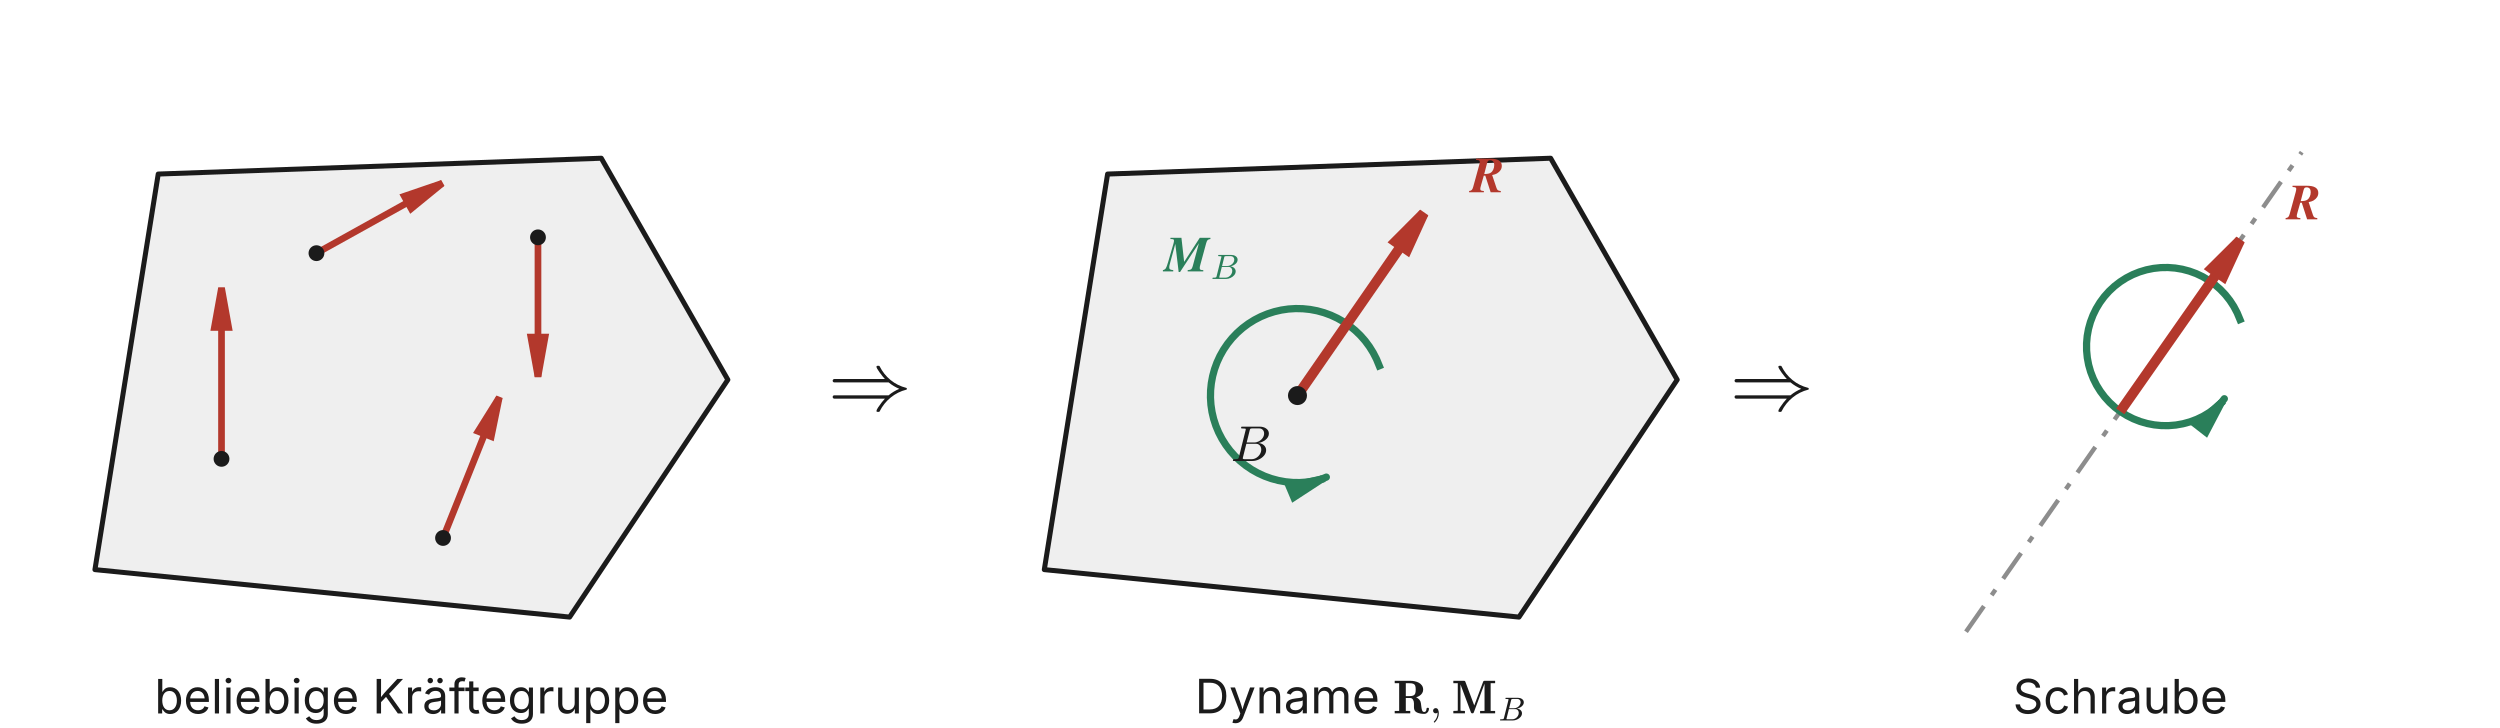
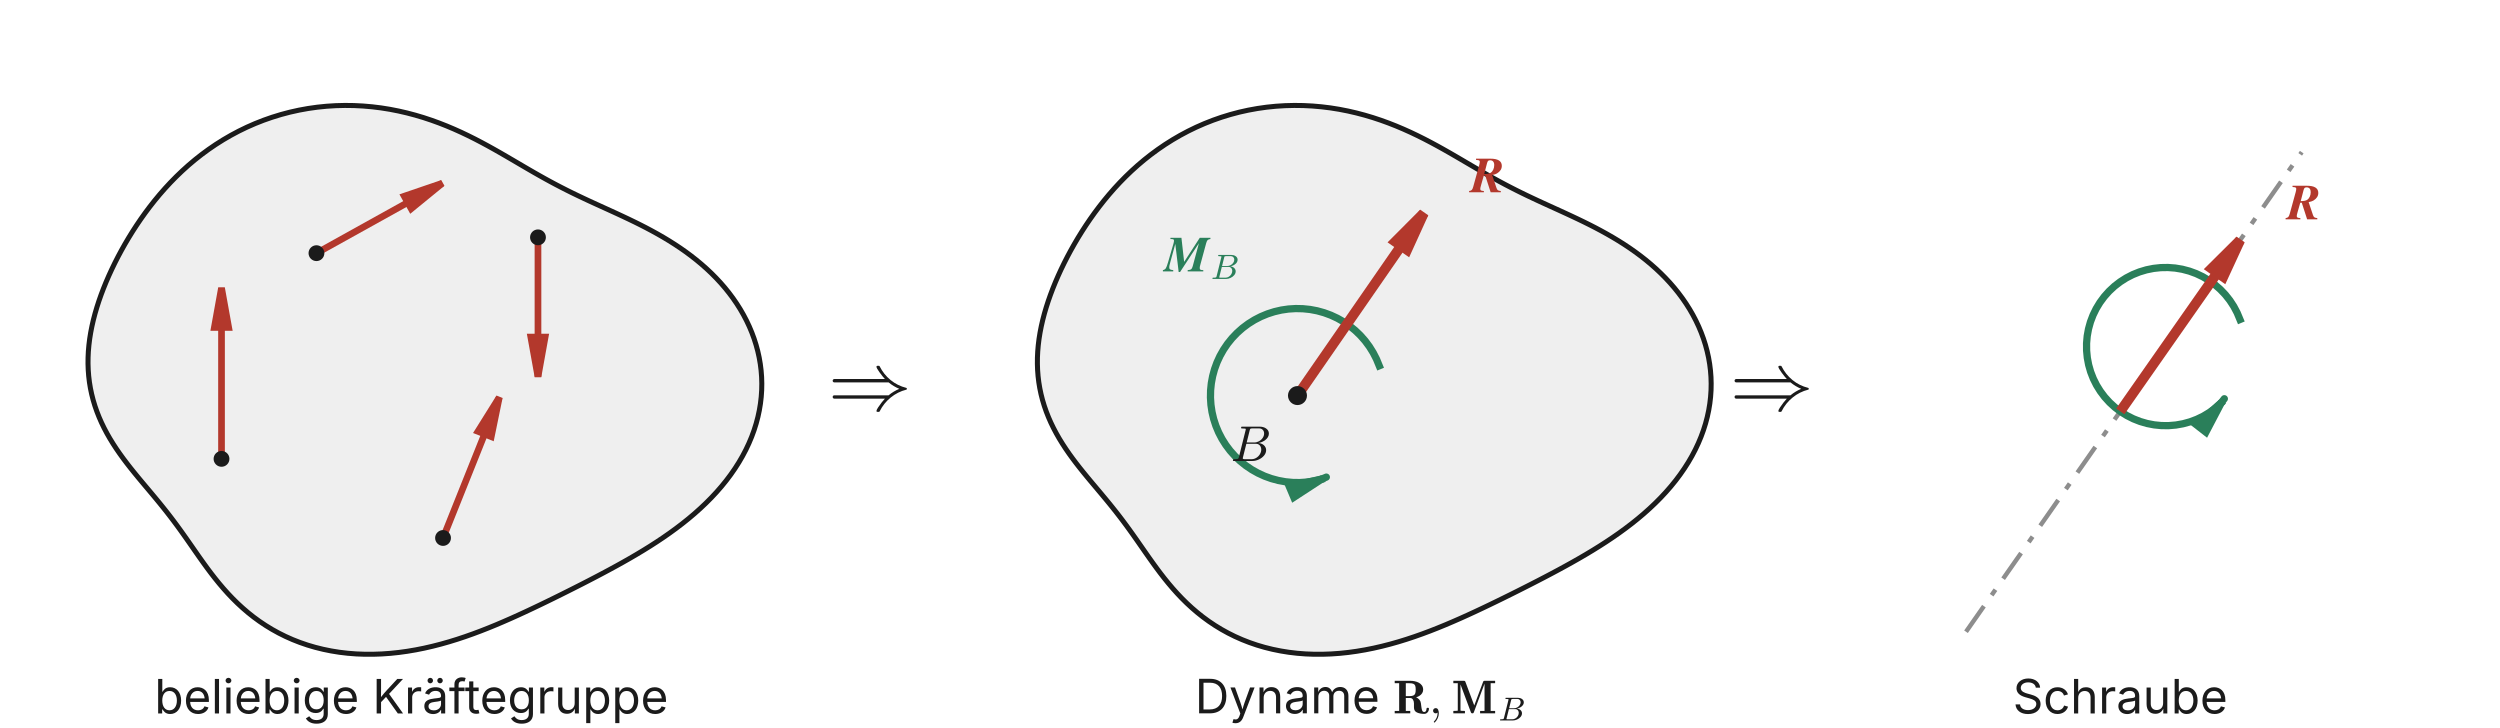
<svg xmlns="http://www.w3.org/2000/svg" xmlns:xlink="http://www.w3.org/1999/xlink" width="447.874pt" height="130.394pt" viewBox="0 0 447.874 130.394" version="1.1">
  <defs>
    <style type="text/css">*{stroke-linejoin: round; stroke-linecap: butt}</style>
  </defs>
  <g id="figure_1">
    <g id="patch_1">
      <path d="M 0 130.394  L 447.874 130.394  L 447.874 0  L 0 0  L 0 130.394  z " style="fill: none" />
    </g>
    <g id="axes_1">
      <g id="patch_2">
-         <path d="M 17.008 102.047  L 102.047 110.551  L 130.394 68.031  L 107.717 28.346  L 28.346 31.181  z " clip-path="url(#pc165ff7a04)" style="fill: #efefef; stroke: #1b1b1b; stroke-width: 0.9" />
+         <path d="M 133.742 57.445  L 133.198 56.407  L 132.612 55.391  L 131.984 54.397  L 131.316 53.426  L 130.609 52.479  L 129.866 51.556  L 129.088 50.659  L 128.277 49.788  L 127.436 48.942  L 126.565 48.123  L 125.668 47.331  L 124.746 46.565  L 123.802 45.825  L 122.838 45.111  L 121.855 44.423  L 120.857 43.76  L 119.846 43.122  L 118.824 42.507  L 117.793 41.914  L 116.755 41.342  L 115.713 40.789  L 114.669 40.255  L 113.624 39.737  L 112.581 39.234  L 111.541 38.743  L 110.506 38.262  L 109.476 37.79  L 108.454 37.325  L 107.438 36.863  L 106.431 36.403  L 105.432 35.943  L 104.441 35.48  L 103.458 35.013  L 102.482 34.54  L 101.512 34.058  L 100.546 33.567  L 99.583 33.065  L 98.622 32.551  L 97.659 32.025  L 96.693 31.485  L 95.721 30.932  L 94.741 30.366  L 93.75 29.788  L 92.745 29.198  L 91.722 28.599  L 90.68 27.99  L 89.616 27.375  L 88.527 26.757  L 87.41 26.136  L 86.264 25.518  L 85.086 24.904  L 83.875 24.299  L 82.629 23.706  L 81.347 23.13  L 80.03 22.573  L 78.677 22.041  L 77.287 21.537  L 75.862 21.065  L 74.404 20.63  L 72.912 20.236  L 71.391 19.886  L 69.841 19.583  L 68.266 19.331  L 66.669 19.134  L 65.054 18.993  L 63.424 18.911  L 61.783 18.89  L 60.135 18.931  L 58.484 19.035  L 56.836 19.204  L 55.193 19.437  L 53.562 19.733  L 51.944 20.093  L 50.346 20.516  L 48.77 20.999  L 47.221 21.54  L 45.701 22.139  L 44.214 22.792  L 42.763 23.497  L 41.349 24.251  L 39.975 25.05  L 38.643 25.892  L 37.354 26.773  L 36.108 27.689  L 34.907 28.638  L 33.749 29.617  L 32.636 30.621  L 31.567 31.648  L 30.54 32.694  L 29.556 33.758  L 28.612 34.837  L 27.708 35.927  L 26.842 37.027  L 26.013 38.136  L 25.22 39.25  L 24.46 40.37  L 23.734 41.493  L 23.039 42.619  L 22.375 43.747  L 21.74 44.877  L 21.135 46.007  L 20.559 47.138  L 20.012 48.269  L 19.493 49.401  L 19.003 50.533  L 18.544 51.665  L 18.114 52.798  L 17.716 53.93  L 17.351 55.063  L 17.02 56.195  L 16.724 57.327  L 16.466 58.458  L 16.245 59.587  L 16.065 60.715  L 15.926 61.84  L 15.829 62.961  L 15.777 64.078  L 15.769 65.189  L 15.807 66.294  L 15.891 67.39  L 16.022 68.477  L 16.199 69.554  L 16.422 70.618  L 16.69 71.67  L 17.002 72.707  L 17.357 73.73  L 17.753 74.735  L 18.187 75.724  L 18.658 76.695  L 19.162 77.648  L 19.697 78.583  L 20.259 79.499  L 20.845 80.397  L 21.453 81.277  L 22.077 82.14  L 22.716 82.987  L 23.365 83.819  L 24.022 84.638  L 24.683 85.445  L 25.346 86.242  L 26.007 87.03  L 26.665 87.812  L 27.318 88.59  L 27.964 89.366  L 28.602 90.142  L 29.231 90.92  L 29.852 91.701  L 30.465 92.489  L 31.07 93.284  L 31.668 94.088  L 32.262 94.902  L 32.852 95.727  L 33.443 96.563  L 34.035 97.411  L 34.633 98.27  L 35.239 99.14  L 35.857 100.021  L 36.491 100.909  L 37.143 101.805  L 37.818 102.706  L 38.52 103.609  L 39.25 104.511  L 40.014 105.41  L 40.812 106.303  L 41.65 107.185  L 42.527 108.053  L 43.448 108.903  L 44.412 109.731  L 45.421 110.533  L 46.476 111.305  L 47.577 112.043  L 48.724 112.744  L 49.915 113.403  L 51.149 114.018  L 52.425 114.585  L 53.741 115.101  L 55.093 115.565  L 56.48 115.973  L 57.898 116.325  L 59.343 116.619  L 60.812 116.855  L 62.302 117.031  L 63.808 117.149  L 65.326 117.208  L 66.854 117.209  L 68.386 117.155  L 69.92 117.047  L 71.452 116.886  L 72.98 116.675  L 74.499 116.417  L 76.008 116.116  L 77.504 115.772  L 78.986 115.391  L 80.451 114.976  L 81.9 114.529  L 83.33 114.054  L 84.741 113.554  L 86.134 113.033  L 87.509 112.493  L 88.866 111.937  L 90.205 111.367  L 91.529 110.787  L 92.838 110.198  L 94.133 109.601  L 95.416 108.999  L 96.689 108.392  L 97.953 107.781  L 99.209 107.167  L 100.459 106.549  L 101.704 105.928  L 102.946 105.303  L 104.185 104.674  L 105.421 104.039  L 106.656 103.398  L 107.89 102.748  L 109.122 102.09  L 110.352 101.421  L 111.579 100.74  L 112.802 100.045  L 114.02 99.334  L 115.231 98.607  L 116.434 97.861  L 117.626 97.095  L 118.805 96.308  L 119.968 95.499  L 121.113 94.666  L 122.237 93.81  L 123.337 92.929  L 124.41 92.024  L 125.453 91.093  L 126.463 90.138  L 127.437 89.159  L 128.373 88.155  L 129.267 87.129  L 130.118 86.08  L 130.922 85.01  L 131.678 83.92  L 132.383 82.812  L 133.036 81.687  L 133.635 80.547  L 134.178 79.394  L 134.666 78.229  L 135.096 77.055  L 135.468 75.872  L 135.782 74.684  L 136.037 73.493  L 136.234 72.299  L 136.373 71.106  L 136.453 69.915  L 136.476 68.728  L 136.442 67.547  L 136.352 66.373  L 136.206 65.209  L 136.007 64.055  L 135.755 62.914  L 135.45 61.787  L 135.096 60.675  L 134.692 59.58  L 134.24 58.503  z " clip-path="url(#p763e7496ba)" style="fill: #efefef; stroke: #1b1b1b; stroke-width: 0.9" />
      </g>
      <g id="patch_3">
-         <path d="M 187.087 102.047  L 272.126 110.551  L 300.472 68.031  L 277.795 28.346  L 198.425 31.181  z " clip-path="url(#pc165ff7a04)" style="fill: #efefef; stroke: #1b1b1b; stroke-width: 0.9" />
+         <path d="M 303.82 57.445  L 303.277 56.407  L 302.691 55.391  L 302.063 54.397  L 301.394 53.426  L 300.688 52.479  L 299.945 51.556  L 299.167 50.659  L 298.356 49.788  L 297.514 48.942  L 296.644 48.123  L 295.747 47.331  L 294.825 46.565  L 293.881 45.825  L 292.916 45.111  L 291.934 44.423  L 290.936 43.76  L 289.925 43.122  L 288.902 42.507  L 287.871 41.914  L 286.834 41.342  L 285.792 40.789  L 284.748 40.255  L 283.703 39.737  L 282.66 39.234  L 281.62 38.743  L 280.585 38.262  L 279.555 37.79  L 278.532 37.325  L 277.517 36.863  L 276.51 36.403  L 275.511 35.943  L 274.52 35.48  L 273.537 35.013  L 272.561 34.54  L 271.59 34.058  L 270.625 33.567  L 269.662 33.065  L 268.7 32.551  L 267.738 32.025  L 266.772 31.485  L 265.8 30.932  L 264.82 30.366  L 263.829 29.788  L 262.823 29.198  L 261.801 28.599  L 260.759 27.99  L 259.695 27.375  L 258.605 26.757  L 257.489 26.136  L 256.342 25.518  L 255.164 24.904  L 253.953 24.299  L 252.708 23.706  L 251.426 23.13  L 250.109 22.573  L 248.755 22.041  L 247.366 21.537  L 245.941 21.065  L 244.482 20.63  L 242.991 20.236  L 241.469 19.886  L 239.92 19.583  L 238.345 19.331  L 236.748 19.134  L 235.133 18.993  L 233.502 18.911  L 231.861 18.89  L 230.213 18.931  L 228.563 19.035  L 226.915 19.204  L 225.272 19.437  L 223.64 19.733  L 222.023 20.093  L 220.425 20.516  L 218.849 20.999  L 217.3 21.54  L 215.78 22.139  L 214.293 22.792  L 212.841 23.497  L 211.428 24.251  L 210.054 25.05  L 208.722 25.892  L 207.433 26.773  L 206.187 27.689  L 204.985 28.638  L 203.828 29.617  L 202.715 30.621  L 201.645 31.648  L 200.619 32.694  L 199.634 33.758  L 198.691 34.837  L 197.787 35.927  L 196.921 37.027  L 196.092 38.136  L 195.299 39.25  L 194.539 40.37  L 193.813 41.493  L 193.118 42.619  L 192.454 43.747  L 191.819 44.877  L 191.214 46.007  L 190.638 47.138  L 190.09 48.269  L 189.572 49.401  L 189.082 50.533  L 188.622 51.665  L 188.193 52.798  L 187.795 53.93  L 187.43 55.063  L 187.099 56.195  L 186.803 57.327  L 186.544 58.458  L 186.324 59.587  L 186.143 60.715  L 186.004 61.84  L 185.908 62.961  L 185.855 64.078  L 185.848 65.189  L 185.886 66.294  L 185.97 67.39  L 186.101 68.477  L 186.278 69.554  L 186.501 70.618  L 186.769 71.67  L 187.081 72.707  L 187.436 73.73  L 187.832 74.735  L 188.266 75.724  L 188.736 76.695  L 189.241 77.648  L 189.775 78.583  L 190.338 79.499  L 190.924 80.397  L 191.531 81.277  L 192.156 82.14  L 192.795 82.987  L 193.444 83.819  L 194.101 84.638  L 194.762 85.445  L 195.424 86.242  L 196.086 87.03  L 196.744 87.812  L 197.397 88.59  L 198.042 89.366  L 198.681 90.142  L 199.31 90.92  L 199.931 91.701  L 200.544 92.489  L 201.149 93.284  L 201.747 94.088  L 202.34 94.902  L 202.931 95.727  L 203.521 96.563  L 204.114 97.411  L 204.712 98.27  L 205.318 99.14  L 205.936 100.021  L 206.569 100.909  L 207.222 101.805  L 207.897 102.706  L 208.598 103.609  L 209.329 104.511  L 210.092 105.41  L 210.891 106.303  L 211.728 107.185  L 212.606 108.053  L 213.526 108.903  L 214.491 109.731  L 215.5 110.533  L 216.555 111.305  L 217.656 112.043  L 218.802 112.744  L 219.994 113.403  L 221.228 114.018  L 222.504 114.585  L 223.82 115.101  L 225.172 115.565  L 226.559 115.973  L 227.976 116.325  L 229.422 116.619  L 230.891 116.855  L 232.38 117.031  L 233.886 117.149  L 235.405 117.208  L 236.932 117.209  L 238.465 117.155  L 239.999 117.047  L 241.531 116.886  L 243.058 116.675  L 244.578 116.417  L 246.087 116.116  L 247.583 115.772  L 249.065 115.391  L 250.53 114.976  L 251.978 114.529  L 253.408 114.054  L 254.82 113.554  L 256.213 113.033  L 257.588 112.493  L 258.944 111.937  L 260.284 111.367  L 261.608 110.787  L 262.916 110.198  L 264.212 109.601  L 265.495 108.999  L 266.768 108.392  L 268.031 107.781  L 269.288 107.167  L 270.538 106.549  L 271.783 105.928  L 273.025 105.303  L 274.263 104.674  L 275.5 104.039  L 276.735 103.398  L 277.969 102.748  L 279.201 102.09  L 280.43 101.421  L 281.657 100.74  L 282.881 100.045  L 284.099 99.334  L 285.31 98.607  L 286.513 97.861  L 287.705 97.095  L 288.884 96.308  L 290.047 95.499  L 291.192 94.666  L 292.316 93.81  L 293.416 92.929  L 294.489 92.024  L 295.532 91.093  L 296.542 90.138  L 297.516 89.159  L 298.452 88.155  L 299.346 87.129  L 300.197 86.08  L 301.001 85.01  L 301.756 83.92  L 302.462 82.812  L 303.115 81.687  L 303.713 80.547  L 304.257 79.394  L 304.745 78.229  L 305.175 77.055  L 305.547 75.872  L 305.861 74.684  L 306.116 73.493  L 306.313 72.299  L 306.451 71.106  L 306.532 69.915  L 306.554 68.728  L 306.52 67.547  L 306.43 66.373  L 306.285 65.209  L 306.086 64.055  L 305.833 62.914  L 305.529 61.787  L 305.174 60.675  L 304.77 59.58  L 304.319 58.503  z " clip-path="url(#p763e7496ba)" style="fill: #efefef; stroke: #1b1b1b; stroke-width: 0.9" />
      </g>
      <g id="line2d_1">
-         <path d="M 352.208 113.179  L 412.354 27.256  " clip-path="url(#pc165ff7a04)" style="fill: none; stroke-dasharray: 5.6,2.4,1.2,2.4; stroke-dashoffset: 0; stroke: #8d8d8d; stroke-width: 0.8" />
+         <path d="M 352.208 113.179  L 412.354 27.256  " clip-path="url(#p763e7496ba)" style="fill: none; stroke-dasharray: 5.6,2.4,1.2,2.4; stroke-dashoffset: 0; stroke: #8d8d8d; stroke-width: 0.8" />
      </g>
      <g id="line2d_2">
-         <path d="M 247.091 65.534  L 246.6 64.34  L 246.011 63.191  L 245.33 62.095  L 244.56 61.058  L 243.707 60.089  L 242.777 59.194  L 241.776 58.379  L 240.71 57.649  L 239.589 57.011  L 238.418 56.467  L 237.206 56.022  L 235.962 55.678  L 234.693 55.439  L 233.409 55.306  L 232.118 55.279  L 230.83 55.359  L 229.552 55.546  L 228.295 55.837  L 227.065 56.232  L 225.873 56.727  L 224.726 57.318  L 223.631 58.003  L 222.597 58.776  L 221.631 59.632  L 220.738 60.565  L 219.926 61.568  L 219.2 62.636  L 218.564 63.759  L 218.024 64.932  L 217.582 66.145  L 217.243 67.39  L 217.007 68.66  L 216.878 69.944  L 216.855 71.235  L 216.939 72.523  L 217.129 73.8  L 217.424 75.057  L 217.822 76.285  L 218.321 77.476  L 218.916 78.621  L 219.604 79.714  L 220.38 80.746  L 221.239 81.71  L 222.174 82.599  L 223.18 83.408  L 224.25 84.131  L 225.375 84.764  L 226.549 85.301  L 227.764 85.739  L 229.01 86.075  L 230.28 86.306  L 231.565 86.432  L 232.856 86.451  L 234.144 86.363  L 235.42 86.169  L 236.676 85.87  " clip-path="url(#pc165ff7a04)" style="fill: none; stroke: #2a7f5a; stroke-width: 1.3; stroke-linecap: square" />
+         <path d="M 247.091 65.534  L 246.6 64.34  L 246.011 63.191  L 245.33 62.095  L 244.56 61.058  L 243.707 60.089  L 242.777 59.194  L 241.776 58.379  L 240.71 57.649  L 239.589 57.011  L 238.418 56.467  L 237.206 56.022  L 235.962 55.678  L 234.693 55.439  L 233.409 55.306  L 232.118 55.279  L 230.83 55.359  L 229.552 55.546  L 228.295 55.837  L 227.065 56.232  L 225.873 56.727  L 224.726 57.318  L 223.631 58.003  L 222.597 58.776  L 221.631 59.632  L 220.738 60.565  L 219.926 61.568  L 219.2 62.636  L 218.564 63.759  L 218.024 64.932  L 217.582 66.145  L 217.243 67.39  L 217.007 68.66  L 216.878 69.944  L 216.855 71.235  L 216.939 72.523  L 217.129 73.8  L 217.424 75.057  L 217.822 76.285  L 218.321 77.476  L 218.916 78.621  L 219.604 79.714  L 220.38 80.746  L 221.239 81.71  L 222.174 82.599  L 223.18 83.408  L 224.25 84.131  L 225.375 84.764  L 226.549 85.301  L 227.764 85.739  L 229.01 86.075  L 230.28 86.306  L 231.565 86.432  L 232.856 86.451  L 234.144 86.363  L 235.42 86.169  L 236.676 85.87  " clip-path="url(#p763e7496ba)" style="fill: none; stroke: #2a7f5a; stroke-width: 1.3; stroke-linecap: square" />
      </g>
      <g id="patch_4">
-         <path d="M 236.676 85.87  Q 238.456 85.119 236.856 85.795  " clip-path="url(#pc165ff7a04)" style="fill: none; stroke: #2a7f5a; stroke-width: 1.3; stroke-linejoin: miter" />
-         <path d="M 230.955 87.122  L 236.856 85.795  L 231.788 89.096  z " clip-path="url(#pc165ff7a04)" style="fill: #2a7f5a; stroke: #2a7f5a; stroke-width: 1.3; stroke-linejoin: miter" />
+         <path d="M 236.676 85.87  Q 238.456 85.119 236.856 85.795  " clip-path="url(#p763e7496ba)" style="fill: none; stroke: #2a7f5a; stroke-width: 1.3; stroke-linejoin: miter" />
+         <path d="M 230.955 87.122  L 236.856 85.795  L 231.788 89.096  z " clip-path="url(#p763e7496ba)" style="fill: #2a7f5a; stroke: #2a7f5a; stroke-width: 1.3; stroke-linejoin: miter" />
      </g>
      <g id="line2d_3">
-         <path d="M 401.289 57.242  L 400.789 56.043  L 400.181 54.894  L 399.471 53.806  L 398.664 52.788  L 397.768 51.848  L 396.788 50.994  L 395.735 50.233  L 394.617 49.571  L 393.443 49.015  L 392.222 48.569  L 390.966 48.237  L 389.685 48.021  L 388.39 47.923  L 387.09 47.944  L 385.799 48.084  L 384.525 48.341  L 383.281 48.715  L 382.076 49.2  L 380.92 49.794  L 379.824 50.492  L 378.796 51.286  L 377.845 52.172  L 376.979 53.141  L 376.206 54.185  L 375.532 55.295  L 374.962 56.463  L 374.501 57.678  L 374.154 58.93  L 373.922 60.208  L 373.809 61.503  L 373.815 62.802  L 373.94 64.095  L 374.182 65.372  L 374.541 66.621  L 375.012 67.831  L 375.592 68.994  L 376.277 70.098  L 377.059 71.136  L 377.934 72.097  L 378.892 72.974  L 379.927 73.759  L 381.029 74.447  L 382.19 75.031  L 383.4 75.506  L 384.647 75.868  L 385.923 76.114  L 387.216 76.243  L 388.515 76.252  L 389.81 76.143  L 391.089 75.915  L 392.342 75.572  L 393.558 75.115  L 394.728 74.548  L 395.84 73.877  L 396.887 73.107  L 397.858 72.244  " clip-path="url(#pc165ff7a04)" style="fill: none; stroke: #2a7f5a; stroke-width: 1.3; stroke-linecap: square" />
+         <path d="M 401.289 57.242  L 400.789 56.043  L 400.181 54.894  L 399.471 53.806  L 398.664 52.788  L 397.768 51.848  L 396.788 50.994  L 395.735 50.233  L 394.617 49.571  L 393.443 49.015  L 392.222 48.569  L 390.966 48.237  L 389.685 48.021  L 388.39 47.923  L 387.09 47.944  L 385.799 48.084  L 384.525 48.341  L 383.281 48.715  L 382.076 49.2  L 380.92 49.794  L 379.824 50.492  L 378.796 51.286  L 377.845 52.172  L 376.979 53.141  L 376.206 54.185  L 375.532 55.295  L 374.962 56.463  L 374.501 57.678  L 374.154 58.93  L 373.922 60.208  L 373.809 61.503  L 373.815 62.802  L 373.94 64.095  L 374.182 65.372  L 374.541 66.621  L 375.012 67.831  L 375.592 68.994  L 376.277 70.098  L 377.059 71.136  L 377.934 72.097  L 378.892 72.974  L 379.927 73.759  L 381.029 74.447  L 382.19 75.031  L 383.4 75.506  L 384.647 75.868  L 385.923 76.114  L 387.216 76.243  L 388.515 76.252  L 389.81 76.143  L 391.089 75.915  L 392.342 75.572  L 393.558 75.115  L 394.728 74.548  L 395.84 73.877  L 396.887 73.107  L 397.858 72.244  " clip-path="url(#p763e7496ba)" style="fill: none; stroke: #2a7f5a; stroke-width: 1.3; stroke-linecap: square" />
      </g>
      <g id="patch_5">
-         <path d="M 397.858 72.244  Q 399.051 70.71 397.992 72.072  " clip-path="url(#pc165ff7a04)" style="fill: none; stroke: #2a7f5a; stroke-width: 1.3; stroke-linejoin: miter" />
-         <path d="M 393.491 76.113  L 397.992 72.072  L 395.182 77.429  z " clip-path="url(#pc165ff7a04)" style="fill: #2a7f5a; stroke: #2a7f5a; stroke-width: 1.3; stroke-linejoin: miter" />
+         <path d="M 397.858 72.244  Q 399.051 70.71 397.992 72.072  " clip-path="url(#p763e7496ba)" style="fill: none; stroke: #2a7f5a; stroke-width: 1.3; stroke-linejoin: miter" />
+         <path d="M 393.491 76.113  L 397.992 72.072  L 395.182 77.429  z " clip-path="url(#p763e7496ba)" style="fill: #2a7f5a; stroke: #2a7f5a; stroke-width: 1.3; stroke-linejoin: miter" />
      </g>
      <g id="patch_6">
-         <path d="M 39.685 82.205  Q 39.685 65.197 39.685 51.576  " clip-path="url(#pc165ff7a04)" style="fill: none; stroke: #b3382c; stroke-width: 1.2; stroke-linejoin: miter" />
-         <path d="M 38.409 58.663  L 39.685 51.576  L 40.961 58.663  z " clip-path="url(#pc165ff7a04)" style="fill: #b3382c; stroke: #b3382c; stroke-width: 1.2; stroke-linejoin: miter" />
+         <path d="M 39.685 82.205  Q 39.685 65.197 39.685 51.576  " clip-path="url(#p763e7496ba)" style="fill: none; stroke: #b3382c; stroke-width: 1.2; stroke-linejoin: miter" />
+         <path d="M 38.409 58.663  L 39.685 51.576  L 40.961 58.663  z " clip-path="url(#p763e7496ba)" style="fill: #b3382c; stroke: #b3382c; stroke-width: 1.2; stroke-linejoin: miter" />
      </g>
      <g id="patch_7">
-         <path d="M 79.37 96.378  Q 85.039 82.205 89.451 71.176  " clip-path="url(#pc165ff7a04)" style="fill: none; stroke: #b3382c; stroke-width: 1.2; stroke-linejoin: miter" />
-         <path d="M 85.635 77.282  L 89.451 71.176  L 88.003 78.23  z " clip-path="url(#pc165ff7a04)" style="fill: #b3382c; stroke: #b3382c; stroke-width: 1.2; stroke-linejoin: miter" />
+         <path d="M 79.37 96.378  Q 85.039 82.205 89.451 71.176  " clip-path="url(#p763e7496ba)" style="fill: none; stroke: #b3382c; stroke-width: 1.2; stroke-linejoin: miter" />
+         <path d="M 85.635 77.282  L 89.451 71.176  L 88.003 78.23  z " clip-path="url(#p763e7496ba)" style="fill: #b3382c; stroke: #b3382c; stroke-width: 1.2; stroke-linejoin: miter" />
      </g>
      <g id="patch_8">
-         <path d="M 96.378 42.52  Q 96.378 56.693 96.378 67.479  " clip-path="url(#pc165ff7a04)" style="fill: none; stroke: #b3382c; stroke-width: 1.2; stroke-linejoin: miter" />
-         <path d="M 97.654 60.393  L 96.378 67.479  L 95.102 60.393  z " clip-path="url(#pc165ff7a04)" style="fill: #b3382c; stroke: #b3382c; stroke-width: 1.2; stroke-linejoin: miter" />
+         <path d="M 96.378 42.52  Q 96.378 56.693 96.378 67.479  " clip-path="url(#p763e7496ba)" style="fill: none; stroke: #b3382c; stroke-width: 1.2; stroke-linejoin: miter" />
+         <path d="M 97.654 60.393  L 96.378 67.479  L 95.102 60.393  z " clip-path="url(#p763e7496ba)" style="fill: #b3382c; stroke: #b3382c; stroke-width: 1.2; stroke-linejoin: miter" />
      </g>
      <g id="patch_9">
-         <path d="M 56.693 45.354  Q 69.449 38.268 79.244 32.826  " clip-path="url(#pc165ff7a04)" style="fill: none; stroke: #b3382c; stroke-width: 1.2; stroke-linejoin: miter" />
-         <path d="M 72.43 35.152  L 79.244 32.826  L 73.669 37.383  z " clip-path="url(#pc165ff7a04)" style="fill: #b3382c; stroke: #b3382c; stroke-width: 1.2; stroke-linejoin: miter" />
+         <path d="M 56.693 45.354  Q 69.449 38.268 79.244 32.826  " clip-path="url(#p763e7496ba)" style="fill: none; stroke: #b3382c; stroke-width: 1.2; stroke-linejoin: miter" />
+         <path d="M 72.43 35.152  L 79.244 32.826  L 73.669 37.383  z " clip-path="url(#p763e7496ba)" style="fill: #b3382c; stroke: #b3382c; stroke-width: 1.2; stroke-linejoin: miter" />
      </g>
      <g id="patch_10">
-         <path d="M 232.441 70.866  Q 245.197 52.441 255.061 38.193  " clip-path="url(#pc165ff7a04)" style="fill: none; stroke: #b3382c; stroke-width: 1.8; stroke-linejoin: miter" />
-         <path d="M 249.978 43.293  L 255.061 38.193  L 252.076 44.745  z " clip-path="url(#pc165ff7a04)" style="fill: #b3382c; stroke: #b3382c; stroke-width: 1.8; stroke-linejoin: miter" />
+         <path d="M 232.441 70.866  Q 245.197 52.441 255.061 38.193  " clip-path="url(#p763e7496ba)" style="fill: none; stroke: #b3382c; stroke-width: 1.8; stroke-linejoin: miter" />
+         <path d="M 249.978 43.293  L 255.061 38.193  L 252.076 44.745  z " clip-path="url(#p763e7496ba)" style="fill: #b3382c; stroke: #b3382c; stroke-width: 1.8; stroke-linejoin: miter" />
      </g>
      <g id="patch_11">
-         <path d="M 379.843 73.701  Q 392.034 56.284 401.313 43.029  " clip-path="url(#pc165ff7a04)" style="fill: none; stroke: #b3382c; stroke-width: 1.8; stroke-linejoin: miter" />
-         <path d="M 396.204 48.103  L 401.313 43.029  L 398.294 49.566  z " clip-path="url(#pc165ff7a04)" style="fill: #b3382c; stroke: #b3382c; stroke-width: 1.8; stroke-linejoin: miter" />
+         <path d="M 379.843 73.701  Q 392.034 56.284 401.313 43.029  " clip-path="url(#p763e7496ba)" style="fill: none; stroke: #b3382c; stroke-width: 1.8; stroke-linejoin: miter" />
+         <path d="M 396.204 48.103  L 401.313 43.029  L 398.294 49.566  z " clip-path="url(#p763e7496ba)" style="fill: #b3382c; stroke: #b3382c; stroke-width: 1.8; stroke-linejoin: miter" />
      </g>
      <g id="patch_12">
-         <path d="M 39.685 83.622  C 40.061 83.622 40.421 83.473 40.687 83.207  C 40.953 82.941 41.102 82.581 41.102 82.205  C 41.102 81.829 40.953 81.468 40.687 81.203  C 40.421 80.937 40.061 80.787 39.685 80.787  C 39.309 80.787 38.949 80.937 38.683 81.203  C 38.417 81.468 38.268 81.829 38.268 82.205  C 38.268 82.581 38.417 82.941 38.683 83.207  C 38.949 83.473 39.309 83.622 39.685 83.622  z " clip-path="url(#pc165ff7a04)" style="fill: #1b1b1b" />
+         <path d="M 39.685 83.622  C 40.061 83.622 40.421 83.473 40.687 83.207  C 40.953 82.941 41.102 82.581 41.102 82.205  C 41.102 81.829 40.953 81.468 40.687 81.203  C 40.421 80.937 40.061 80.787 39.685 80.787  C 39.309 80.787 38.949 80.937 38.683 81.203  C 38.417 81.468 38.268 81.829 38.268 82.205  C 38.268 82.581 38.417 82.941 38.683 83.207  C 38.949 83.473 39.309 83.622 39.685 83.622  z " clip-path="url(#p763e7496ba)" style="fill: #1b1b1b" />
      </g>
      <g id="patch_13">
-         <path d="M 79.37 97.795  C 79.746 97.795 80.106 97.646 80.372 97.38  C 80.638 97.114 80.787 96.754 80.787 96.378  C 80.787 96.002 80.638 95.642 80.372 95.376  C 80.106 95.11 79.746 94.961 79.37 94.961  C 78.994 94.961 78.634 95.11 78.368 95.376  C 78.102 95.642 77.953 96.002 77.953 96.378  C 77.953 96.754 78.102 97.114 78.368 97.38  C 78.634 97.646 78.994 97.795 79.37 97.795  z " clip-path="url(#pc165ff7a04)" style="fill: #1b1b1b" />
+         <path d="M 79.37 97.795  C 79.746 97.795 80.106 97.646 80.372 97.38  C 80.638 97.114 80.787 96.754 80.787 96.378  C 80.787 96.002 80.638 95.642 80.372 95.376  C 80.106 95.11 79.746 94.961 79.37 94.961  C 78.994 94.961 78.634 95.11 78.368 95.376  C 78.102 95.642 77.953 96.002 77.953 96.378  C 77.953 96.754 78.102 97.114 78.368 97.38  C 78.634 97.646 78.994 97.795 79.37 97.795  z " clip-path="url(#p763e7496ba)" style="fill: #1b1b1b" />
      </g>
      <g id="patch_14">
-         <path d="M 96.378 43.937  C 96.754 43.937 97.114 43.788 97.38 43.522  C 97.646 43.256 97.795 42.896 97.795 42.52  C 97.795 42.144 97.646 41.783 97.38 41.517  C 97.114 41.252 96.754 41.102 96.378 41.102  C 96.002 41.102 95.642 41.252 95.376 41.517  C 95.11 41.783 94.961 42.144 94.961 42.52  C 94.961 42.896 95.11 43.256 95.376 43.522  C 95.642 43.788 96.002 43.937 96.378 43.937  z " clip-path="url(#pc165ff7a04)" style="fill: #1b1b1b" />
+         <path d="M 96.378 43.937  C 96.754 43.937 97.114 43.788 97.38 43.522  C 97.646 43.256 97.795 42.896 97.795 42.52  C 97.795 42.144 97.646 41.783 97.38 41.517  C 97.114 41.252 96.754 41.102 96.378 41.102  C 96.002 41.102 95.642 41.252 95.376 41.517  C 95.11 41.783 94.961 42.144 94.961 42.52  C 94.961 42.896 95.11 43.256 95.376 43.522  C 95.642 43.788 96.002 43.937 96.378 43.937  z " clip-path="url(#p763e7496ba)" style="fill: #1b1b1b" />
      </g>
      <g id="patch_15">
-         <path d="M 56.693 46.772  C 57.069 46.772 57.429 46.622 57.695 46.357  C 57.961 46.091 58.11 45.73 58.11 45.354  C 58.11 44.978 57.961 44.618 57.695 44.352  C 57.429 44.086 57.069 43.937 56.693 43.937  C 56.317 43.937 55.957 44.086 55.691 44.352  C 55.425 44.618 55.276 44.978 55.276 45.354  C 55.276 45.73 55.425 46.091 55.691 46.357  C 55.957 46.622 56.317 46.772 56.693 46.772  z " clip-path="url(#pc165ff7a04)" style="fill: #1b1b1b" />
+         <path d="M 56.693 46.772  C 57.069 46.772 57.429 46.622 57.695 46.357  C 57.961 46.091 58.11 45.73 58.11 45.354  C 58.11 44.978 57.961 44.618 57.695 44.352  C 57.429 44.086 57.069 43.937 56.693 43.937  C 56.317 43.937 55.957 44.086 55.691 44.352  C 55.425 44.618 55.276 44.978 55.276 45.354  C 55.276 45.73 55.425 46.091 55.691 46.357  C 55.957 46.622 56.317 46.772 56.693 46.772  z " clip-path="url(#p763e7496ba)" style="fill: #1b1b1b" />
      </g>
      <g id="patch_16">
-         <path d="M 232.441 72.567  C 232.892 72.567 233.325 72.388 233.644 72.069  C 233.963 71.75 234.142 71.317 234.142 70.866  C 234.142 70.415 233.963 69.982 233.644 69.664  C 233.325 69.345 232.892 69.165 232.441 69.165  C 231.99 69.165 231.557 69.345 231.238 69.664  C 230.919 69.982 230.74 70.415 230.74 70.866  C 230.74 71.317 230.919 71.75 231.238 72.069  C 231.557 72.388 231.99 72.567 232.441 72.567  z " clip-path="url(#pc165ff7a04)" style="fill: #1b1b1b" />
+         <path d="M 232.441 72.567  C 232.892 72.567 233.325 72.388 233.644 72.069  C 233.963 71.75 234.142 71.317 234.142 70.866  C 234.142 70.415 233.963 69.982 233.644 69.664  C 233.325 69.345 232.892 69.165 232.441 69.165  C 231.99 69.165 231.557 69.345 231.238 69.664  C 230.919 69.982 230.74 70.415 230.74 70.866  C 230.74 71.317 230.919 71.75 231.238 72.069  C 231.557 72.388 231.99 72.567 232.441 72.567  z " clip-path="url(#p763e7496ba)" style="fill: #1b1b1b" />
      </g>
      <g id="text_1">
        <g style="fill: #1b1b1b" transform="translate(27.67528 127.8165) scale(0.085 -0.085)">
          <defs>
            <path id="Inter-Regular-243" d="M 2116 -75  C 2988 -75 3594 625 3594 1738  C 3594 2844 2984 3538 2113 3538  C 1431 3538 1216 3119 1100 2934  L 1056 2934  L 1056 4656  L 494 4656  L 494 0  L 1038 0  L 1038 541  L 1100 541  C 1216 347 1450 -75 2116 -75  z M 2031 428  C 1397 428 1050 966 1050 1744  C 1050 2516 1388 3034 2031 3034  C 2694 3034 3022 2469 3022 1744  C 3022 1009 2684 428 2031 428  z " transform="scale(0.015625)" />
            <path id="Inter-Regular-267" d="M 1963 -75  C 2678 -75 3200 284 3363 813  L 2819 963  C 2688 606 2378 425 1966 425  C 1347 425 922 825 894 1556  L 3419 1556  L 3419 1791  C 3419 3081 2638 3538 1897 3538  C 944 3538 325 2791 325 1719  C 325 644 950 -75 1963 -75  z M 897 2031  C 931 2566 1297 3038 1897 3038  C 2472 3038 2794 2625 2847 2031  L 897 2031  z " transform="scale(0.015625)" />
            <path id="Inter-Regular-2e2" d="M 1056 4656  L 494 4656  L 494 0  L 1056 0  L 1056 4656  z " transform="scale(0.015625)" />
            <path id="Inter-Regular-2b2" d="M 494 0  L 1056 0  L 1056 3494  L 494 3494  L 494 0  z M 778 4066  C 994 4066 1172 4231 1172 4438  C 1172 4644 994 4809 778 4809  C 566 4809 388 4644 388 4438  C 388 4231 566 4066 778 4066  z " transform="scale(0.015625)" />
            <path id="Inter-Regular-293" d="M 1909 -1381  C 2759 -1381 3431 -994 3431 -91  L 3431 3494  L 2884 3494  L 2884 2934  L 2831 2934  C 2713 3122 2488 3538 1813 3538  C 941 3538 325 2844 325 1763  C 325 666 963 56 1800 56  C 2475 56 2697 441 2816 641  L 2869 641  L 2869 -59  C 2869 -634 2466 -891 1909 -891  C 1294 -891 1075 -578 928 -375  L 472 -669  C 688 -1053 1134 -1381 1909 -1381  z M 1894 556  C 1238 556 897 1056 897 1775  C 897 2472 1228 3034 1894 3034  C 2538 3034 2875 2516 2875 1775  C 2875 1013 2528 556 1894 556  z " transform="scale(0.015625)" />
            <path id="Inter-Regular-6eb" transform="scale(0.015625)" />
            <path id="Inter-Regular-110" d="M 563 0  L 1156 0  L 1156 1528  L 1828 2238  L 3419 0  L 4122 0  L 2238 2641  L 4119 4656  L 3341 4656  L 1950 3153  C 1666 2847 1406 2541 1147 2206  L 1156 3063  L 1156 4656  L 563 4656  L 563 0  z " transform="scale(0.015625)" />
            <path id="Inter-Regular-356" d="M 494 0  L 1056 0  L 1056 2188  C 1056 2659 1425 3000 1928 3000  C 2078 3000 2231 2975 2266 2969  L 2266 3534  C 2200 3538 2063 3544 1981 3544  C 1566 3544 1203 3309 1075 2956  L 1038 2956  L 1038 3494  L 494 3494  L 494 0  z " transform="scale(0.015625)" />
            <path id="Inter-Regular-20c" d="M 1472 -81  C 2063 -81 2391 228 2509 475  L 2547 475  L 2547 0  L 3100 0  L 3100 2303  C 3100 3394 2259 3538 1791 3538  C 1250 3538 650 3344 381 2709  L 922 2531  C 1031 2775 1303 3044 1806 3044  C 2291 3044 2538 2794 2538 2359  L 2538 2341  C 2538 2081 2263 2100 1641 2022  C 994 1941 281 1794 281 994  C 281 306 809 -81 1472 -81  z M 1569 416  C 1150 416 847 603 847 966  C 847 1363 1206 1494 1616 1547  C 1831 1575 2444 1638 2538 1747  L 2538 1263  C 2538 834 2191 416 1569 416  z M 1088 4066  C 1291 4066 1456 4234 1456 4438  C 1456 4641 1291 4806 1088 4806  C 881 4806 716 4641 716 4438  C 716 4234 881 4066 1088 4066  z M 2403 4066  C 2606 4066 2772 4234 2772 4438  C 2772 4641 2606 4806 2403 4806  C 2197 4806 2031 4641 2031 4438  C 2031 4234 2197 4066 2403 4066  z " transform="scale(0.015625)" />
            <path id="Inter-Regular-288" d="M 2119 3494  L 1313 3494  L 1313 3834  C 1313 4172 1463 4353 1809 4353  C 1966 4353 2053 4319 2113 4300  L 2269 4781  C 2184 4819 2009 4875 1744 4875  C 1234 4875 750 4566 750 3959  L 750 3494  L 63 3494  L 63 3013  L 750 3013  L 750 0  L 1313 0  L 1313 3013  L 2119 3013  L 2119 3494  z " transform="scale(0.015625)" />
            <path id="Inter-Regular-37b" d="M 1869 3494  L 1150 3494  L 1150 4325  L 588 4325  L 588 3494  L 63 3494  L 63 3013  L 588 3013  L 588 863  C 588 291 944 -44 1547 -44  C 1691 -44 1850 -22 1966 19  L 1850 494  C 1756 475 1634 456 1563 456  C 1266 456 1150 594 1150 906  L 1150 3013  L 1869 3013  L 1869 3494  z " transform="scale(0.015625)" />
            <path id="Inter-Regular-395" d="M 1678 -44  C 2138 -44 2519 144 2747 653  L 2747 0  L 3291 0  L 3291 3494  L 2725 3494  L 2725 1400  C 2725 803 2347 463 1847 463  C 1359 463 1056 784 1056 1322  L 1056 3494  L 494 3494  L 494 1275  C 494 391 972 -44 1678 -44  z " transform="scale(0.015625)" />
            <path id="Inter-Regular-34d" d="M 494 -1306  L 1056 -1306  L 1056 541  L 1100 541  C 1216 347 1450 -75 2116 -75  C 2988 -75 3594 625 3594 1738  C 3594 2844 2984 3538 2113 3538  C 1431 3538 1216 3119 1100 2934  L 1038 2934  L 1038 3494  L 494 3494  L 494 -1306  z M 2031 428  C 1397 428 1050 966 1050 1744  C 1050 2516 1388 3034 2031 3034  C 2694 3034 3022 2469 3022 1744  C 3022 1009 2684 428 2031 428  z " transform="scale(0.015625)" />
          </defs>
          <use xlink:href="#Inter-Regular-243" />
          <use xlink:href="#Inter-Regular-267" transform="translate(61.23438 0)" />
          <use xlink:href="#Inter-Regular-2e2" transform="translate(119.5312 0)" />
          <use xlink:href="#Inter-Regular-2b2" transform="translate(143.75 0)" />
          <use xlink:href="#Inter-Regular-267" transform="translate(167.9688 0)" />
          <use xlink:href="#Inter-Regular-243" transform="translate(226.2656 0)" />
          <use xlink:href="#Inter-Regular-2b2" transform="translate(287.5 0)" />
          <use xlink:href="#Inter-Regular-293" transform="translate(311.7188 0)" />
          <use xlink:href="#Inter-Regular-267" transform="translate(373.0469 0)" />
          <use xlink:href="#Inter-Regular-6eb" transform="translate(431.3438 0)" />
          <use xlink:href="#Inter-Regular-110" transform="translate(459.4688 0)" />
          <use xlink:href="#Inter-Regular-356" transform="translate(526.6562 0)" />
          <use xlink:href="#Inter-Regular-20c" transform="translate(564.2969 0)" />
          <use xlink:href="#Inter-Regular-288" transform="translate(620.4531 0)" />
          <use xlink:href="#Inter-Regular-37b" transform="translate(654.0469 0)" />
          <use xlink:href="#Inter-Regular-267" transform="translate(685.7969 0)" />
          <use xlink:href="#Inter-Regular-293" transform="translate(744.0938 0)" />
          <use xlink:href="#Inter-Regular-356" transform="translate(805.4219 0)" />
          <use xlink:href="#Inter-Regular-395" transform="translate(843.0625 0)" />
          <use xlink:href="#Inter-Regular-34d" transform="translate(902.1875 0)" />
          <use xlink:href="#Inter-Regular-34d" transform="translate(963.4219 0)" />
          <use xlink:href="#Inter-Regular-267" transform="translate(1024.656 0)" />
        </g>
      </g>
      <g id="text_2">
        <g style="fill: #1b1b1b" transform="translate(145.3305 73.48804) scale(0.15 -0.15)">
          <defs>
            <path id="Cmsy10-70" d="M 481 850  Q 428 850 393 890  Q 359 931 359 978  Q 359 1031 393 1068  Q 428 1106 481 1106  L 4634 1106  Q 5009 1416 5453 1600  Q 5009 1784 4634 2094  L 481 2094  Q 428 2094 393 2131  Q 359 2169 359 2222  Q 359 2269 393 2309  Q 428 2350 481 2350  L 4353 2350  Q 4194 2516 3950 2850  Q 3706 3184 3706 3291  Q 3706 3319 3723 3339  Q 3741 3359 3769 3359  L 3897 3359  Q 3938 3359 3950 3322  Q 4109 3009 4314 2750  Q 4519 2491 4787 2272  Q 5056 2053 5353 1906  Q 5650 1759 5991 1672  Q 6034 1644 6034 1600  Q 6034 1550 5991 1538  Q 5325 1369 4792 934  Q 4259 500 3950 -122  Q 3938 -159 3897 -159  L 3769 -159  Q 3706 -159 3706 -91  Q 3706 -16 3832 179  Q 3959 375 4111 567  Q 4263 759 4353 850  L 481 850  z " transform="scale(0.015625)" />
          </defs>
          <use xlink:href="#Cmsy10-70" transform="translate(20.00006 0.515625)" />
        </g>
      </g>
      <g id="text_3">
        <g style="fill: #1b1b1b" transform="translate(220.517 82.64401) scale(0.09 -0.09)">
          <defs>
            <path id="Cmmi10-34" d="M 319 0  Q 256 0 256 84  Q 259 100 268 137  Q 278 175 293 200  Q 309 225 341 225  Q 522 225 656 234  Q 791 244 884 269  Q 959 297 1006 441  L 1881 3956  Q 1894 4019 1894 4044  Q 1894 4113 1819 4122  Q 1697 4147 1356 4147  Q 1294 4147 1294 4231  Q 1297 4247 1306 4286  Q 1316 4325 1333 4348  Q 1350 4372 1375 4372  L 3669 4372  Q 3878 4372 4083 4320  Q 4288 4269 4461 4156  Q 4634 4044 4736 3876  Q 4838 3709 4838 3488  Q 4838 3247 4714 3040  Q 4591 2834 4395 2681  Q 4200 2528 3973 2429  Q 3747 2331 3500 2284  Q 3675 2284 3854 2215  Q 4034 2147 4175 2028  Q 4316 1909 4402 1743  Q 4488 1578 4488 1388  Q 4488 1003 4219 684  Q 3950 366 3542 183  Q 3134 0 2753 0  L 319 0  z M 1497 275  Q 1497 225 1716 225  L 2631 225  Q 2944 225 3231 398  Q 3519 572 3692 859  Q 3866 1147 3866 1459  Q 3866 1650 3786 1820  Q 3706 1991 3556 2089  Q 3406 2188 3213 2188  L 1966 2188  L 1522 416  Q 1497 328 1497 275  z M 2009 2356  L 2981 2356  Q 3288 2356 3577 2512  Q 3866 2669 4048 2937  Q 4231 3206 4231 3506  Q 4231 3784 4057 3965  Q 3884 4147 3609 4147  L 2731 4147  Q 2559 4147 2500 4115  Q 2441 4084 2400 3928  L 2009 2356  z " transform="scale(0.015625)" />
          </defs>
          <use xlink:href="#Cmmi10-34" transform="translate(0 0.6875)" />
        </g>
      </g>
      <g id="text_4">
        <g style="fill: #b3382c" transform="translate(263.4417 34.45503) scale(0.09 -0.09)">
          <defs>
            <path id="STIXGeneral-BoldItalic-35" d="M 704 4282  L 2534 4282  Q 3987 4282 3987 3366  Q 3987 2778 3373 2400  Q 3174 2278 2758 2195  L 3302 570  Q 3379 339 3484 262  Q 3590 186 3859 160  L 3859 0  L 2566 0  L 1882 2118  L 1690 2118  L 1357 954  Q 1242 557 1242 429  Q 1242 288 1331 233  Q 1421 179 1702 160  L 1702 0  L -179 0  L -179 160  Q 51 186 160 298  Q 269 410 346 698  L 1114 3494  Q 1178 3738 1178 3885  Q 1178 3987 1120 4038  Q 1062 4090 909 4102  L 704 4122  L 704 4282  z M 2112 3731  L 1747 2323  Q 2330 2330 2560 2483  Q 2771 2611 2896 2880  Q 3021 3149 3021 3469  Q 3021 3763 2886 3920  Q 2752 4077 2496 4077  Q 2336 4077 2253 4009  Q 2170 3942 2112 3731  z " transform="scale(0.015625)" />
          </defs>
          <use xlink:href="#STIXGeneral-BoldItalic-35" transform="translate(0 0.09375)" />
        </g>
      </g>
      <g id="text_5">
        <g style="fill: #2a7f5a" transform="translate(208.5931 48.62826) scale(0.09 -0.09)">
          <defs>
            <path id="STIXGeneral-BoldItalic-30" d="M 5869 4282  L 5869 4122  Q 5619 4090 5516 3994  Q 5414 3898 5331 3603  L 4570 800  Q 4506 582 4506 435  Q 4506 275 4595 217  Q 4685 160 4960 160  L 4960 0  L 2970 0  L 2970 160  Q 3290 179 3414 278  Q 3539 378 3616 666  L 4403 3590  L 2003 -77  L 1824 -77  L 1395 3501  L 749 1139  Q 621 685 621 550  Q 621 339 720 265  Q 819 192 1133 160  L 1133 0  L -186 0  L -186 160  Q 70 218 185 394  Q 301 570 474 1165  L 1158 3526  Q 1229 3789 1229 3898  Q 1229 4038 1152 4080  Q 1075 4122 774 4122  L 774 4282  L 2176 4282  L 2522 1210  L 4512 4282  L 5869 4282  z " transform="scale(0.015625)" />
          </defs>
          <use xlink:href="#STIXGeneral-BoldItalic-30" transform="translate(0 0.09375)" />
          <use xlink:href="#Cmmi10-34" transform="translate(92.90421 -14.90621) scale(0.7)" />
        </g>
      </g>
      <g id="text_6">
        <g style="fill: #1b1b1b" transform="translate(214.072 127.8165) scale(0.085 -0.085)">
          <defs>
            <path id="Inter-Regular-54" d="M 2016 0  C 3434 0 4238 881 4238 2338  C 4238 3781 3434 4656 2075 4656  L 563 4656  L 563 0  L 2016 0  z M 1156 525  L 1156 4131  L 2034 4131  C 3113 4131 3663 3456 3663 2338  C 3663 1206 3113 525 1978 525  L 1156 525  z " transform="scale(0.015625)" />
            <path id="Inter-Regular-3e8" d="M 438 -1266  C 497 -1294 650 -1331 850 -1331  C 1344 -1331 1681 -1078 1894 -522  L 3428 3494  L 2816 3494  L 2066 1422  C 1956 1119 1875 816 1797 525  C 1716 816 1638 1116 1528 1422  L 784 3494  L 169 3494  L 1503 -19  L 1403 -309  C 1231 -809 984 -884 641 -794  L 581 -778  L 438 -1266  z " transform="scale(0.015625)" />
            <path id="Inter-Regular-307" d="M 1056 2094  C 1056 2691 1434 3031 1938 3031  C 2425 3031 2725 2709 2725 2172  L 2725 0  L 3288 0  L 3288 2219  C 3288 3103 2813 3538 2106 3538  C 1638 3538 1263 3341 1038 2847  L 1034 3494  L 494 3494  L 494 0  L 1056 0  L 1056 2094  z " transform="scale(0.015625)" />
            <path id="Inter-Regular-1fc" d="M 1472 -81  C 2063 -81 2391 228 2509 475  L 2547 475  L 2547 0  L 3100 0  L 3100 2303  C 3100 3394 2259 3538 1791 3538  C 1250 3538 650 3344 381 2709  L 922 2531  C 1031 2775 1303 3044 1806 3044  C 2291 3044 2538 2794 2538 2359  L 2538 2341  C 2538 2081 2263 2100 1641 2022  C 994 1941 281 1794 281 994  C 281 306 809 -81 1472 -81  z M 1569 416  C 1150 416 847 603 847 966  C 847 1363 1206 1494 1616 1547  C 1831 1575 2444 1638 2538 1747  L 2538 1263  C 2538 834 2191 416 1569 416  z " transform="scale(0.015625)" />
            <path id="Inter-Regular-300" d="M 494 0  L 1056 0  L 1056 2200  C 1056 2756 1428 3044 1838 3044  C 2231 3044 2522 2784 2522 2397  L 2522 0  L 3084 0  L 3084 2281  C 3084 2722 3372 3044 3844 3044  C 4219 3044 4547 2844 4547 2341  L 4547 0  L 5113 0  L 5113 2356  C 5113 3166 4619 3556 4013 3556  C 3506 3556 3078 3284 2913 2844  C 2788 3275 2481 3556 2022 3556  C 1609 3556 1216 3325 1044 2853  L 1041 3494  L 494 3494  L 494 0  z " transform="scale(0.015625)" />
            <path id="Cmb10-69" d="M 219 0  L 219 325  L 819 325  L 819 4063  L 219 4063  L 219 4391  L 2303 4391  Q 2616 4391 2912 4330  Q 3209 4269 3470 4131  Q 3731 3994 3893 3758  Q 4056 3522 4056 3194  Q 4056 2931 3925 2725  Q 3794 2519 3581 2378  Q 3369 2238 3109 2163  Q 3363 2053 3541 1847  Q 3719 1641 3750 1375  L 3822 819  Q 3859 531 3934 357  Q 4009 184 4213 184  Q 4319 184 4386 257  Q 4453 331 4483 439  Q 4513 547 4513 647  Q 4531 731 4616 750  L 4738 750  Q 4838 731 4838 622  Q 4838 450 4758 289  Q 4678 128 4536 28  Q 4394 -72 4219 -72  Q 3641 -72 3228 112  Q 2816 297 2816 794  L 2816 1350  Q 2816 1625 2683 1847  Q 2550 2069 2291 2069  L 1716 2069  L 1716 325  L 2316 325  L 2316 0  L 219 0  z M 1716 2322  L 2181 2322  Q 2534 2322 2720 2400  Q 2906 2478 2979 2662  Q 3053 2847 3053 3194  Q 3053 3544 2984 3728  Q 2916 3913 2727 3988  Q 2538 4063 2181 4063  L 1716 4063  L 1716 2322  z " transform="scale(0.015625)" />
            <path id="Cmmi10-2c" d="M 634 -1153  Q 634 -1125 659 -1100  Q 891 -878 1019 -587  Q 1147 -297 1147 25  L 1147 103  Q 1044 0 891 0  Q 744 0 641 103  Q 538 206 538 353  Q 538 503 641 603  Q 744 703 891 703  Q 1119 703 1216 492  Q 1313 281 1313 25  Q 1313 -331 1170 -651  Q 1028 -972 769 -1228  Q 744 -1241 728 -1241  Q 697 -1241 665 -1212  Q 634 -1184 634 -1153  z " transform="scale(0.015625)" />
            <path id="Cmb10-17" d="M 219 0  L 219 325  Q 519 325 666 341  Q 819 341 819 384  L 819 4063  L 219 4063  L 219 4391  L 1672 4391  Q 1797 4391 1838 4275  L 3041 1063  L 4244 4275  Q 4284 4391 4409 4391  L 5856 4391  L 5856 4063  L 5253 4063  L 5253 325  L 5856 325  L 5856 0  L 3828 0  L 3828 325  L 4428 325  L 4428 4006  L 2975 116  Q 2934 0 2809 0  L 2766 0  Q 2641 0 2597 116  L 1184 3903  L 1184 384  Q 1184 341 1338 341  Q 1484 325 1784 325  L 1784 0  L 219 0  z " transform="scale(0.015625)" />
          </defs>
          <use xlink:href="#Inter-Regular-54" transform="translate(0 0.25)" />
          <use xlink:href="#Inter-Regular-3e8" transform="translate(72.16797 0.25)" />
          <use xlink:href="#Inter-Regular-307" transform="translate(128.3691 0.25)" />
          <use xlink:href="#Inter-Regular-1fc" transform="translate(187.4512 0.25)" />
          <use xlink:href="#Inter-Regular-300" transform="translate(243.6035 0.25)" />
          <use xlink:href="#Inter-Regular-267" transform="translate(331.2012 0.25)" />
          <use xlink:href="#Inter-Regular-6eb" transform="translate(389.502 0.25)" />
          <use xlink:href="#Cmb10-69" transform="translate(417.627 0.25)" />
          <use xlink:href="#Cmmi10-2c" transform="translate(493.5059 0.25)" />
          <use xlink:href="#Cmb10-17" transform="translate(541.1915 0.25)" />
          <use xlink:href="#Cmmi10-34" transform="translate(640.2153 -14.74996) scale(0.7)" />
        </g>
      </g>
      <g id="text_7">
        <g style="fill: #1b1b1b" transform="translate(306.9053 73.48804) scale(0.15 -0.15)">
          <use xlink:href="#Cmsy10-70" transform="translate(20.00006 0.515625)" />
        </g>
      </g>
      <g id="text_8">
        <g style="fill: #b3382c" transform="translate(409.7149 39.30658) scale(0.09 -0.09)">
          <use xlink:href="#STIXGeneral-BoldItalic-35" transform="translate(0 0.09375)" />
        </g>
      </g>
      <g id="text_9">
        <g style="fill: #1b1b1b" transform="translate(360.596 127.8165) scale(0.085 -0.085)">
          <defs>
            <path id="Inter-Regular-18e" d="M 2053 -81  C 3128 -81 3744 506 3744 1269  C 3744 2138 2925 2419 2425 2556  L 1959 2684  C 1619 2778 1072 2950 1072 3438  C 1072 3875 1472 4194 2075 4194  C 2628 4194 3047 3934 3100 3481  L 3681 3481  C 3653 4184 3013 4719 2094 4719  C 1194 4719 494 4197 494 3409  C 494 2791 931 2406 1681 2194  L 2244 2034  C 2741 1894 3166 1728 3166 1278  C 3166 781 2684 450 2053 450  C 1506 450 1019 691 972 1219  L 363 1219  C 416 438 1044 -81 2053 -81  z " transform="scale(0.015625)" />
            <path id="Inter-Regular-24b" d="M 1916 -75  C 2600 -75 3156 297 3344 919  L 2806 1072  C 2703 694 2384 428 1916 428  C 1219 428 897 1038 897 1725  C 897 2422 1219 3034 1916 3034  C 2375 3034 2688 2778 2791 2419  L 3331 2572  C 3141 3181 2591 3538 1916 3538  C 966 3538 325 2819 325 1725  C 325 647 966 -75 1916 -75  z " transform="scale(0.015625)" />
            <path id="Inter-Regular-29f" d="M 1056 2094  C 1056 2691 1434 3031 1938 3031  C 2425 3031 2725 2709 2725 2172  L 2725 0  L 3291 0  L 3291 2219  C 3291 3103 2813 3538 2106 3538  C 1650 3538 1284 3353 1056 2888  L 1056 4656  L 494 4656  L 494 0  L 1056 0  L 1056 2094  z " transform="scale(0.015625)" />
          </defs>
          <use xlink:href="#Inter-Regular-18e" />
          <use xlink:href="#Inter-Regular-24b" transform="translate(64.15625 0)" />
          <use xlink:href="#Inter-Regular-29f" transform="translate(121.2812 0)" />
          <use xlink:href="#Inter-Regular-356" transform="translate(180.4062 0)" />
          <use xlink:href="#Inter-Regular-1fc" transform="translate(218.0469 0)" />
          <use xlink:href="#Inter-Regular-395" transform="translate(274.2031 0)" />
          <use xlink:href="#Inter-Regular-243" transform="translate(333.3281 0)" />
          <use xlink:href="#Inter-Regular-267" transform="translate(394.5625 0)" />
        </g>
      </g>
    </g>
  </g>
  <defs>
-     <clipPath id="pc165ff7a04">
+     <clipPath id="p763e7496ba">
      <rect x="0" y="0" width="447.874" height="130.394" />
    </clipPath>
  </defs>
</svg>
